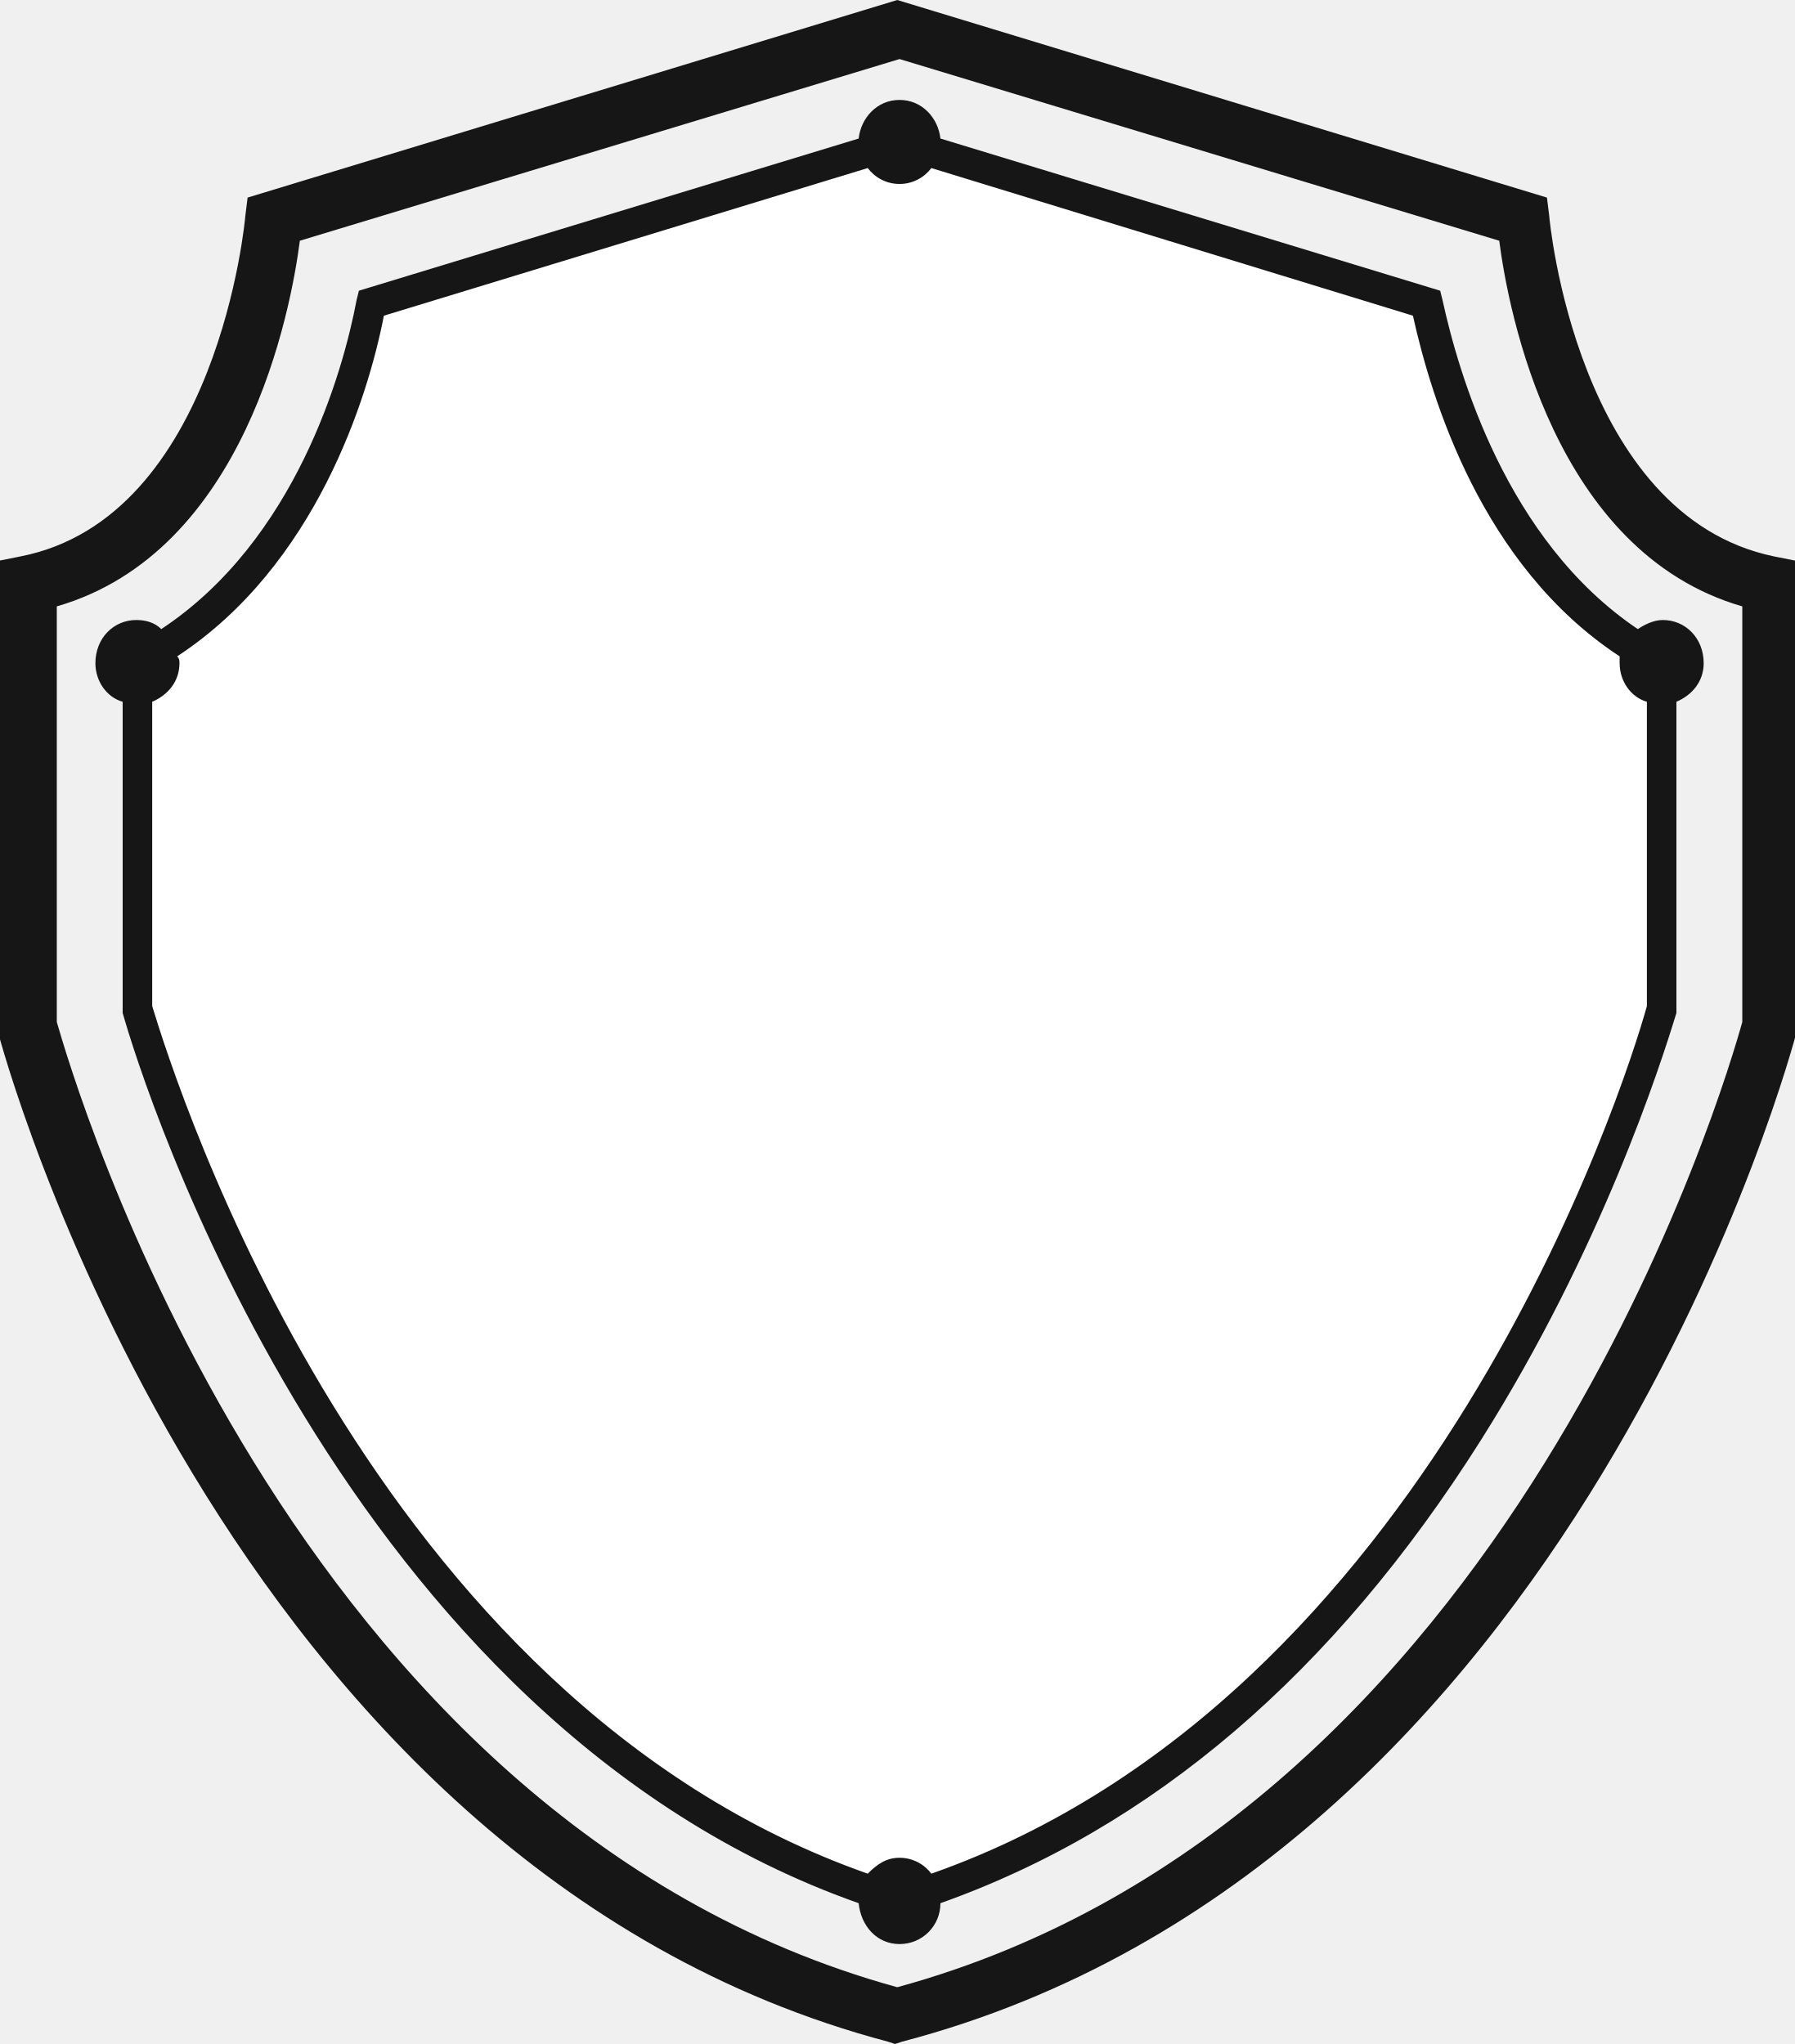
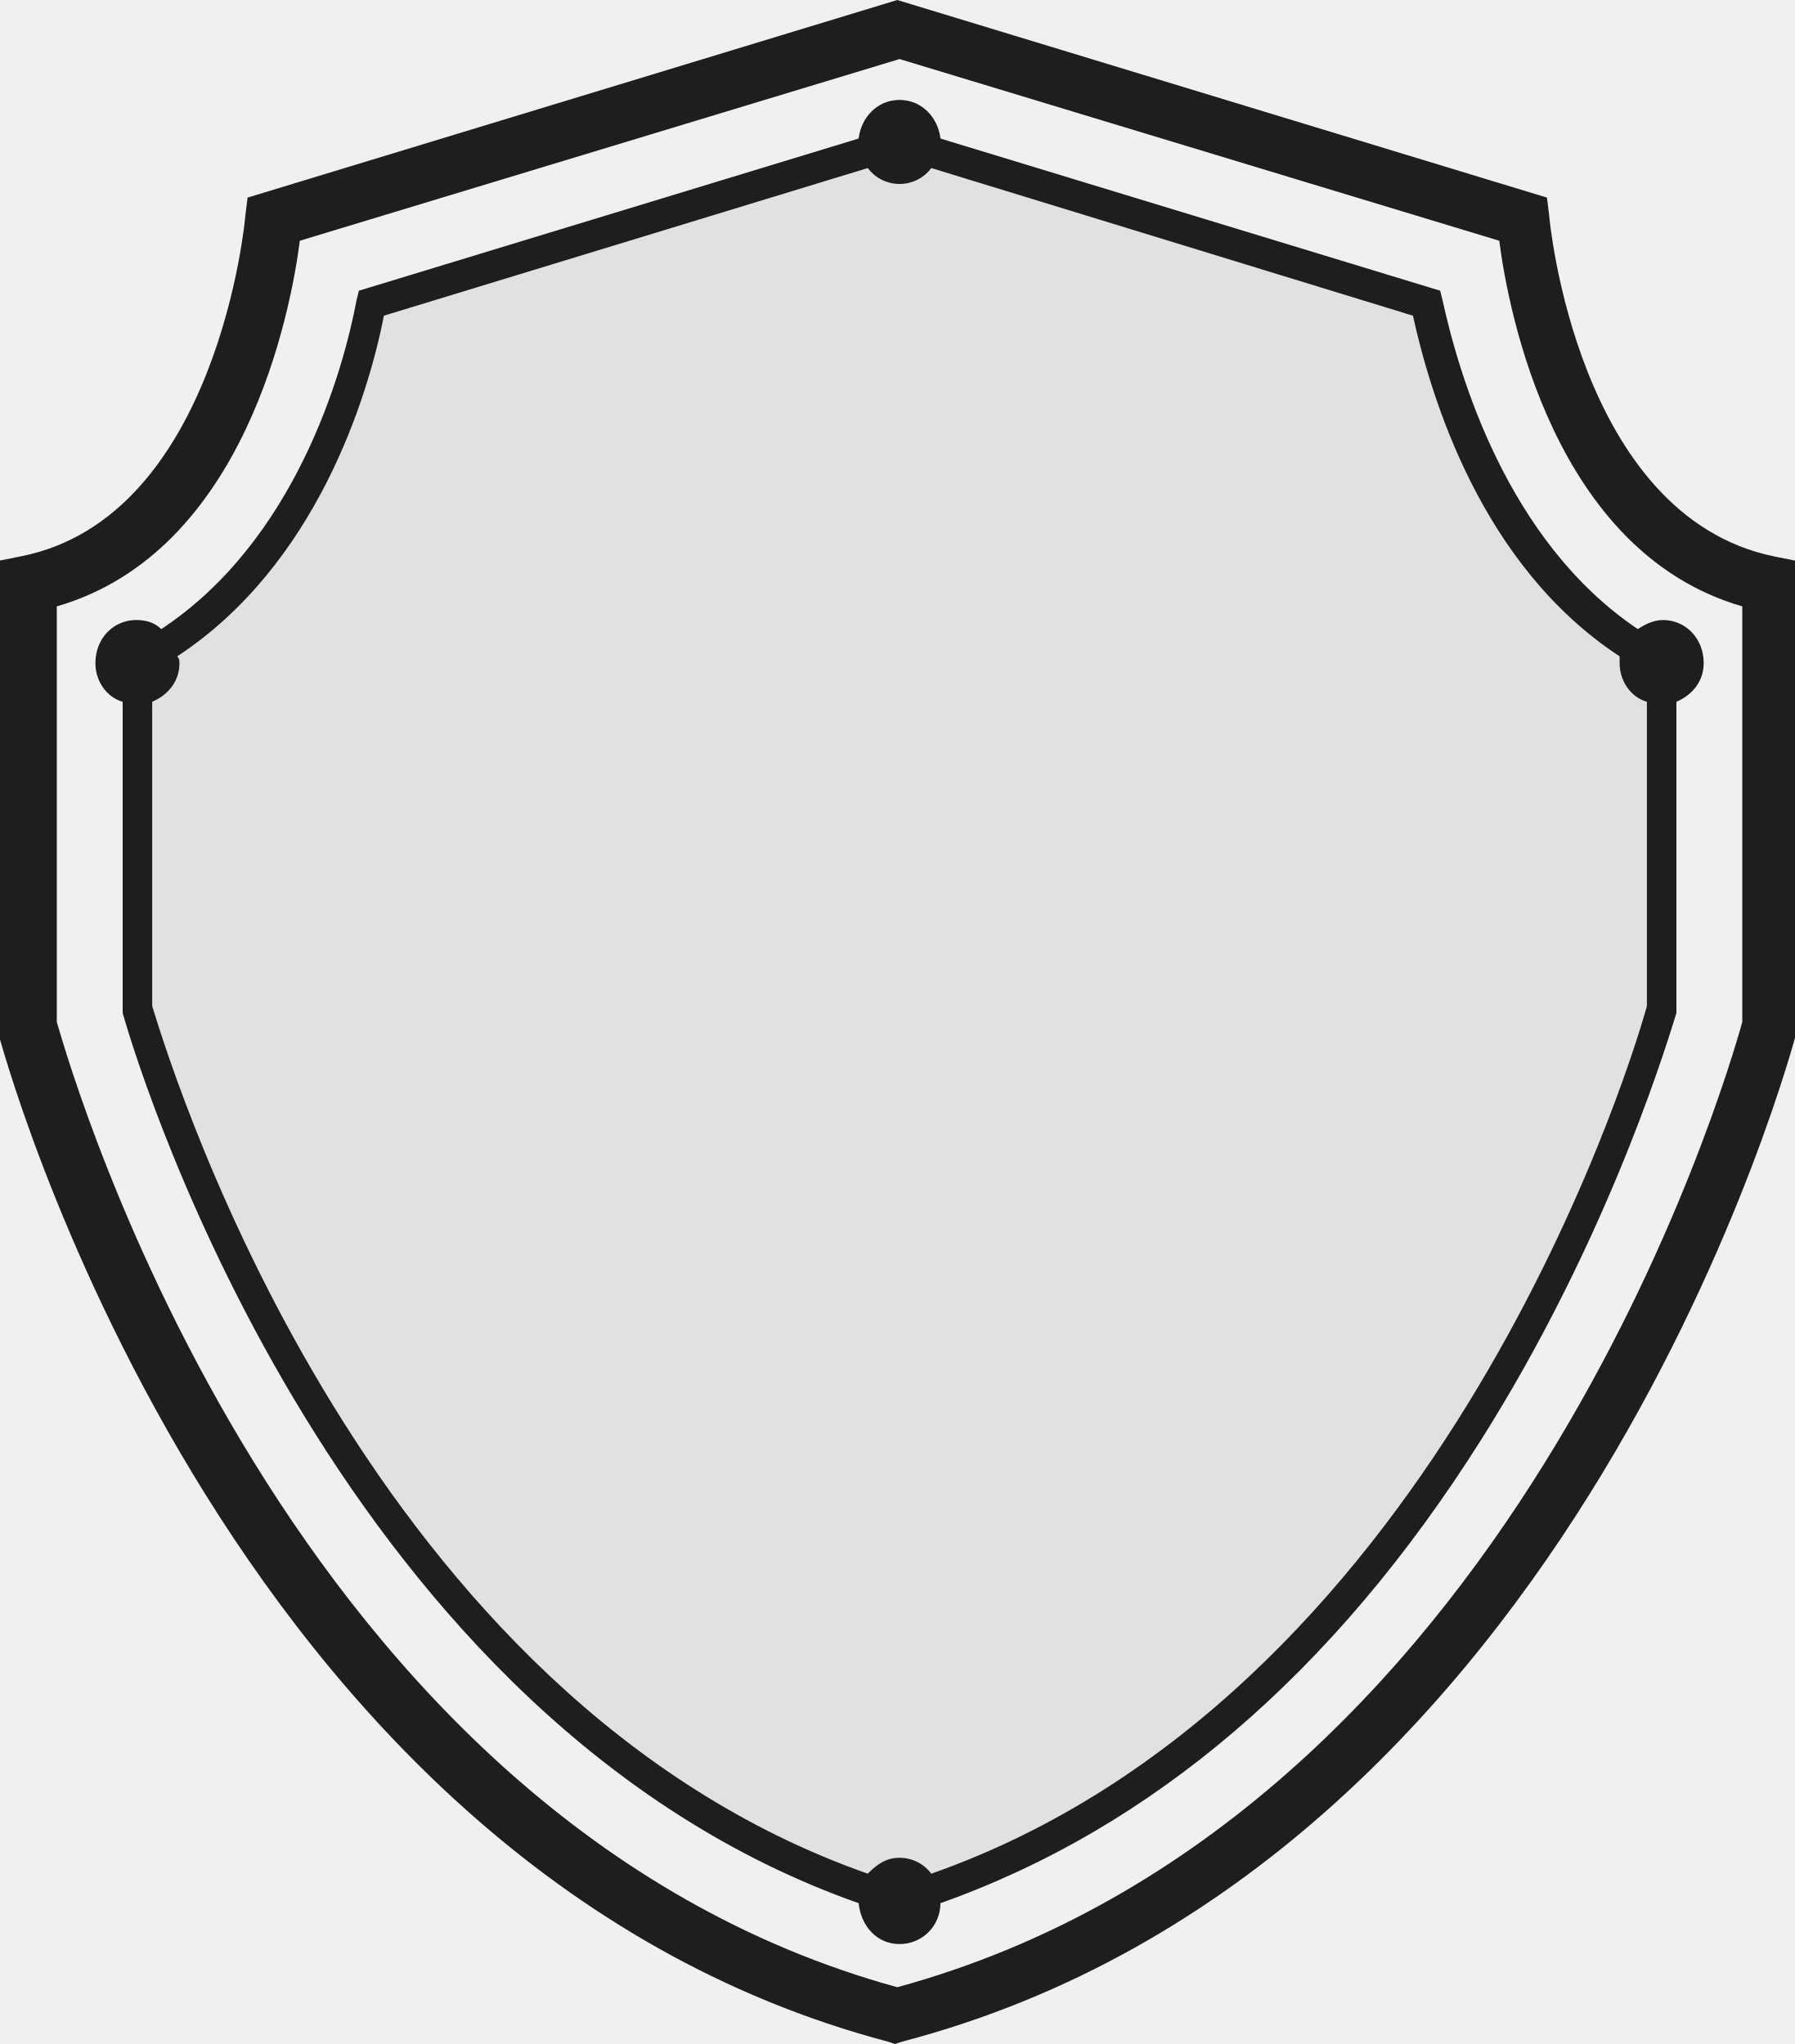
<svg xmlns="http://www.w3.org/2000/svg" viewBox="0 0 79 90" class="ddbc-svg ddbc-armor-class-box-svg ">
-   <path fill="#ffffff" d="M72.8,30.7v13.7c-1,3.6-9.7,30.9-31.9,38.6c-0.3-0.4-0.8-0.7-1.4-0.7c-0.6,0-1,0.3-1.4,0.7                         C26,78.7,17.9,68.6,12.9,59.8c0,0,0,0,0,0c-0.3-0.5-0.6-1-0.8-1.5c-3.6-6.7-5.4-12.4-5.9-14V30.7c0.7-0.3,1.2-0.9,1.2-1.7                         c0-0.1,0-0.2-0.1-0.3c6.2-4,8.5-11.5,9.2-15.2L38.1,7c0.3,0.4,0.8,0.7,1.4,0.7c0.6,0,1.1-0.3,1.4-0.7l21.4,6.6                         c0.8,3.6,3,11.1,9.2,15.2V29c0,0.2,0,0.4,0.1,0.6C71.8,30.1,72.3,30.5,72.8,30.7z" />
-   <path fill="#161616" d="M73.2,27.3c-0.4,0-0.8,0.2-1.1,0.4c-5.8-3.9-7.9-11.3-8.6-14.5l-0.1-0.4l-22-6.7c-0.1-0.9-0.8-1.7-1.8-1.7                         s-1.7,0.8-1.8,1.7l-22,6.7l-0.1,0.4c-0.6,3.2-2.7,10.6-8.6,14.5c-0.3-0.3-0.7-0.4-1.1-0.4c-1,0-1.8,0.8-1.8,1.9                         c0,0.8,0.5,1.5,1.2,1.7v13.5v0.2c0.9,3.2,9.7,31.2,32.4,39.2c0.1,1,0.8,1.8,1.8,1.8s1.8-0.8,1.8-1.8c9.3-3.3,17.3-10.1,23.8-20.4                         c5.3-8.4,7.9-16.5,8.6-18.8V30.9c0.7-0.3,1.2-0.9,1.2-1.7C75,28.1,74.2,27.3,73.2,27.3z M72.5,44.3c-1,3.6-9.6,30.5-31.5,38.2                         c-0.3-0.4-0.8-0.7-1.4-0.7c-0.6,0-1,0.3-1.4,0.7C16.3,74.8,7.8,47.9,6.7,44.3V30.9c0.7-0.3,1.2-0.9,1.2-1.7c0-0.1,0-0.2-0.1-0.3                         c6.1-4,8.4-11.4,9.1-15l21.3-6.5c0.3,0.4,0.8,0.7,1.4,0.7c0.6,0,1.1-0.3,1.4-0.7l21.2,6.5c0.8,3.6,3,11,9.1,15c0,0.1,0,0.2,0,0.3                         c0,0.8,0.5,1.5,1.2,1.7V44.3z M73.2,27.3c-0.4,0-0.8,0.2-1.1,0.4c-5.8-3.9-7.9-11.3-8.6-14.5l-0.1-0.4l-22-6.7                         c-0.1-0.9-0.8-1.7-1.8-1.7s-1.7,0.8-1.8,1.7l-22,6.7l-0.1,0.4c-0.6,3.2-2.7,10.6-8.6,14.5c-0.3-0.3-0.7-0.4-1.1-0.4                         c-1,0-1.8,0.8-1.8,1.9c0,0.8,0.5,1.5,1.2,1.7v13.5v0.2c0.9,3.2,9.7,31.2,32.4,39.2c0.1,1,0.8,1.8,1.8,1.8s1.8-0.8,1.8-1.8                         c9.3-3.3,17.3-10.1,23.8-20.4c5.3-8.4,7.9-16.5,8.6-18.8V30.9c0.7-0.3,1.2-0.9,1.2-1.7C75,28.1,74.2,27.3,73.2,27.3z M72.5,44.3                         c-1,3.6-9.6,30.5-31.5,38.2c-0.3-0.4-0.8-0.7-1.4-0.7c-0.6,0-1,0.3-1.4,0.7C16.3,74.8,7.8,47.9,6.7,44.3V30.9                         c0.7-0.3,1.2-0.9,1.2-1.7c0-0.1,0-0.2-0.1-0.3c6.1-4,8.4-11.4,9.1-15l21.3-6.5c0.3,0.4,0.8,0.7,1.4,0.7c0.6,0,1.1-0.3,1.4-0.7                         l21.2,6.5c0.8,3.6,3,11,9.1,15c0,0.1,0,0.2,0,0.3c0,0.8,0.5,1.5,1.2,1.7V44.3z M78.1,24.5c-8.7-1.8-9.9-14.9-9.9-15l-0.1-0.8L39.5,0                         L10.9,8.7l-0.1,0.8c0,0.1-1.2,13.3-9.9,15l-1,0.2v20.4v0.3C0,45.8,9.6,82.1,39.1,89.9l0.3,0.1l0.3-0.1C69.5,82.1,79,45.8,79.1,45.4                         V24.7L78.1,24.5z M76.7,45C76,47.5,66.6,80.1,39.5,87.5C12.6,80.1,3.2,47.4,2.5,45V26.7c8.3-2.4,10.3-13,10.7-16.1l26.4-8l26.4,8                         c0.4,3.1,2.4,13.7,10.7,16.1V45z M63.5,13.2l-0.1-0.4l-22-6.7c-0.1-0.9-0.8-1.7-1.8-1.7s-1.7,0.8-1.8,1.7l-22,6.7l-0.1,0.4                         c-0.6,3.2-2.7,10.6-8.6,14.5c-0.3-0.3-0.7-0.4-1.1-0.4c-1,0-1.8,0.8-1.8,1.9c0,0.8,0.5,1.5,1.2,1.7v13.5v0.2                         c0.9,3.2,9.7,31.2,32.4,39.2c0.1,1,0.8,1.8,1.8,1.8s1.8-0.8,1.8-1.8c9.3-3.3,17.3-10.1,23.8-20.4c5.3-8.4,7.9-16.5,8.6-18.8V30.9                         c0.7-0.3,1.2-0.9,1.2-1.7c0-1-0.8-1.9-1.8-1.9c-0.4,0-0.8,0.2-1.1,0.4C66.2,23.9,64.1,16.4,63.5,13.2z M72.5,30.9v13.5                         c-1,3.6-9.6,30.5-31.5,38.2c-0.3-0.4-0.8-0.7-1.4-0.7c-0.6,0-1,0.3-1.4,0.7C16.3,74.8,7.8,47.9,6.7,44.3V30.9                         c0.7-0.3,1.2-0.9,1.2-1.7c0-0.1,0-0.2-0.1-0.3c6.1-4,8.4-11.4,9.1-15l21.3-6.5c0.3,0.4,0.8,0.7,1.4,0.7c0.6,0,1.1-0.3,1.4-0.7                         l21.2,6.5c0.8,3.6,3,11,9.1,15c0,0.1,0,0.2,0,0.3C71.3,30,71.8,30.6,72.5,30.9z" />
+   <path fill="#e1e1e1" d="M72.8,30.7v13.7c-1,3.6-9.7,30.9-31.9,38.6c-0.3-0.4-0.8-0.7-1.4-0.7c-0.6,0-1,0.3-1.4,0.7                         C26,78.7,17.9,68.6,12.9,59.8c0,0,0,0,0,0c-0.3-0.5-0.6-1-0.8-1.5c-3.6-6.7-5.4-12.4-5.9-14V30.7c0.7-0.3,1.2-0.9,1.2-1.7                         c0-0.1,0-0.2-0.1-0.3c6.2-4,8.5-11.5,9.2-15.2L38.1,7c0.3,0.4,0.8,0.7,1.4,0.7c0.6,0,1.1-0.3,1.4-0.7l21.4,6.6                         c0.8,3.6,3,11.1,9.2,15.2V29c0,0.2,0,0.4,0.1,0.6C71.8,30.1,72.3,30.5,72.8,30.7z" />
+   <path fill="#1e1e1e" d="M73.2,27.3c-0.4,0-0.8,0.2-1.1,0.4c-5.8-3.9-7.9-11.3-8.6-14.5l-0.1-0.4l-22-6.7c-0.1-0.9-0.8-1.7-1.8-1.7                         s-1.7,0.8-1.8,1.7l-22,6.7l-0.1,0.4c-0.6,3.2-2.7,10.6-8.6,14.5c-0.3-0.3-0.7-0.4-1.1-0.4c-1,0-1.8,0.8-1.8,1.9                         c0,0.8,0.5,1.5,1.2,1.7v13.5v0.2c0.9,3.2,9.7,31.2,32.4,39.2c0.1,1,0.8,1.8,1.8,1.8s1.8-0.8,1.8-1.8c9.3-3.3,17.3-10.1,23.8-20.4                         c5.3-8.4,7.9-16.5,8.6-18.8V30.9c0.7-0.3,1.2-0.9,1.2-1.7C75,28.1,74.2,27.3,73.2,27.3z M72.5,44.3c-1,3.6-9.6,30.5-31.5,38.2                         c-0.3-0.4-0.8-0.7-1.4-0.7c-0.6,0-1,0.3-1.4,0.7C16.3,74.8,7.8,47.9,6.7,44.3V30.9c0.7-0.3,1.2-0.9,1.2-1.7c0-0.1,0-0.2-0.1-0.3                         c6.1-4,8.4-11.4,9.1-15l21.3-6.5c0.3,0.4,0.8,0.7,1.4,0.7c0.6,0,1.1-0.3,1.4-0.7l21.2,6.5c0.8,3.6,3,11,9.1,15c0,0.1,0,0.2,0,0.3                         c0,0.8,0.5,1.5,1.2,1.7V44.3z M73.2,27.3c-0.4,0-0.8,0.2-1.1,0.4c-5.8-3.9-7.9-11.3-8.6-14.5l-0.1-0.4l-22-6.7                         c-0.1-0.9-0.8-1.7-1.8-1.7s-1.7,0.8-1.8,1.7l-22,6.7l-0.1,0.4c-0.6,3.2-2.7,10.6-8.6,14.5c-0.3-0.3-0.7-0.4-1.1-0.4                         c-1,0-1.8,0.8-1.8,1.9c0,0.8,0.5,1.5,1.2,1.7v13.5v0.2c0.9,3.2,9.7,31.2,32.4,39.2c0.1,1,0.8,1.8,1.8,1.8s1.8-0.8,1.8-1.8                         c9.3-3.3,17.3-10.1,23.8-20.4c5.3-8.4,7.9-16.5,8.6-18.8V30.9c0.7-0.3,1.2-0.9,1.2-1.7C75,28.1,74.2,27.3,73.2,27.3z M72.5,44.3                         c-1,3.6-9.6,30.5-31.5,38.2c-0.3-0.4-0.8-0.7-1.4-0.7c-0.6,0-1,0.3-1.4,0.7C16.3,74.8,7.8,47.9,6.7,44.3V30.9                         c0.7-0.3,1.2-0.9,1.2-1.7c0-0.1,0-0.2-0.1-0.3c6.1-4,8.4-11.4,9.1-15l21.3-6.5c0.3,0.4,0.8,0.7,1.4,0.7c0.6,0,1.1-0.3,1.4-0.7                         l21.2,6.5c0.8,3.6,3,11,9.1,15c0,0.1,0,0.2,0,0.3c0,0.8,0.5,1.5,1.2,1.7V44.3z M78.1,24.5c-8.7-1.8-9.9-14.9-9.9-15l-0.1-0.8L39.5,0                         L10.9,8.7l-0.1,0.8c0,0.1-1.2,13.3-9.9,15l-1,0.2v20.4v0.3C0,45.8,9.6,82.1,39.1,89.9l0.3,0.1l0.3-0.1C69.5,82.1,79,45.8,79.1,45.4                         V24.7L78.1,24.5z M76.7,45C76,47.5,66.6,80.1,39.5,87.5C12.6,80.1,3.2,47.4,2.5,45V26.7c8.3-2.4,10.3-13,10.7-16.1l26.4-8l26.4,8                         c0.4,3.1,2.4,13.7,10.7,16.1V45z M63.5,13.2l-0.1-0.4l-22-6.7c-0.1-0.9-0.8-1.7-1.8-1.7s-1.7,0.8-1.8,1.7l-22,6.7l-0.1,0.4                         c-0.6,3.2-2.7,10.6-8.6,14.5c-0.3-0.3-0.7-0.4-1.1-0.4c-1,0-1.8,0.8-1.8,1.9c0,0.8,0.5,1.5,1.2,1.7v13.5v0.2                         c0.9,3.2,9.7,31.2,32.4,39.2c0.1,1,0.8,1.8,1.8,1.8s1.8-0.8,1.8-1.8c9.3-3.3,17.3-10.1,23.8-20.4c5.3-8.4,7.9-16.5,8.6-18.8V30.9                         c0.7-0.3,1.2-0.9,1.2-1.7c0-1-0.8-1.9-1.8-1.9c-0.4,0-0.8,0.2-1.1,0.4C66.2,23.9,64.1,16.4,63.5,13.2z M72.5,30.9v13.5                         c-1,3.6-9.6,30.5-31.5,38.2c-0.3-0.4-0.8-0.7-1.4-0.7c-0.6,0-1,0.3-1.4,0.7C16.3,74.8,7.8,47.9,6.7,44.3V30.9                         c0.7-0.3,1.2-0.9,1.2-1.7c0-0.1,0-0.2-0.1-0.3c6.1-4,8.4-11.4,9.1-15l21.3-6.5c0.3,0.4,0.8,0.7,1.4,0.7c0.6,0,1.1-0.3,1.4-0.7                         l21.2,6.5c0.8,3.6,3,11,9.1,15c0,0.1,0,0.2,0,0.3C71.3,30,71.8,30.6,72.5,30.9z" />
</svg>
